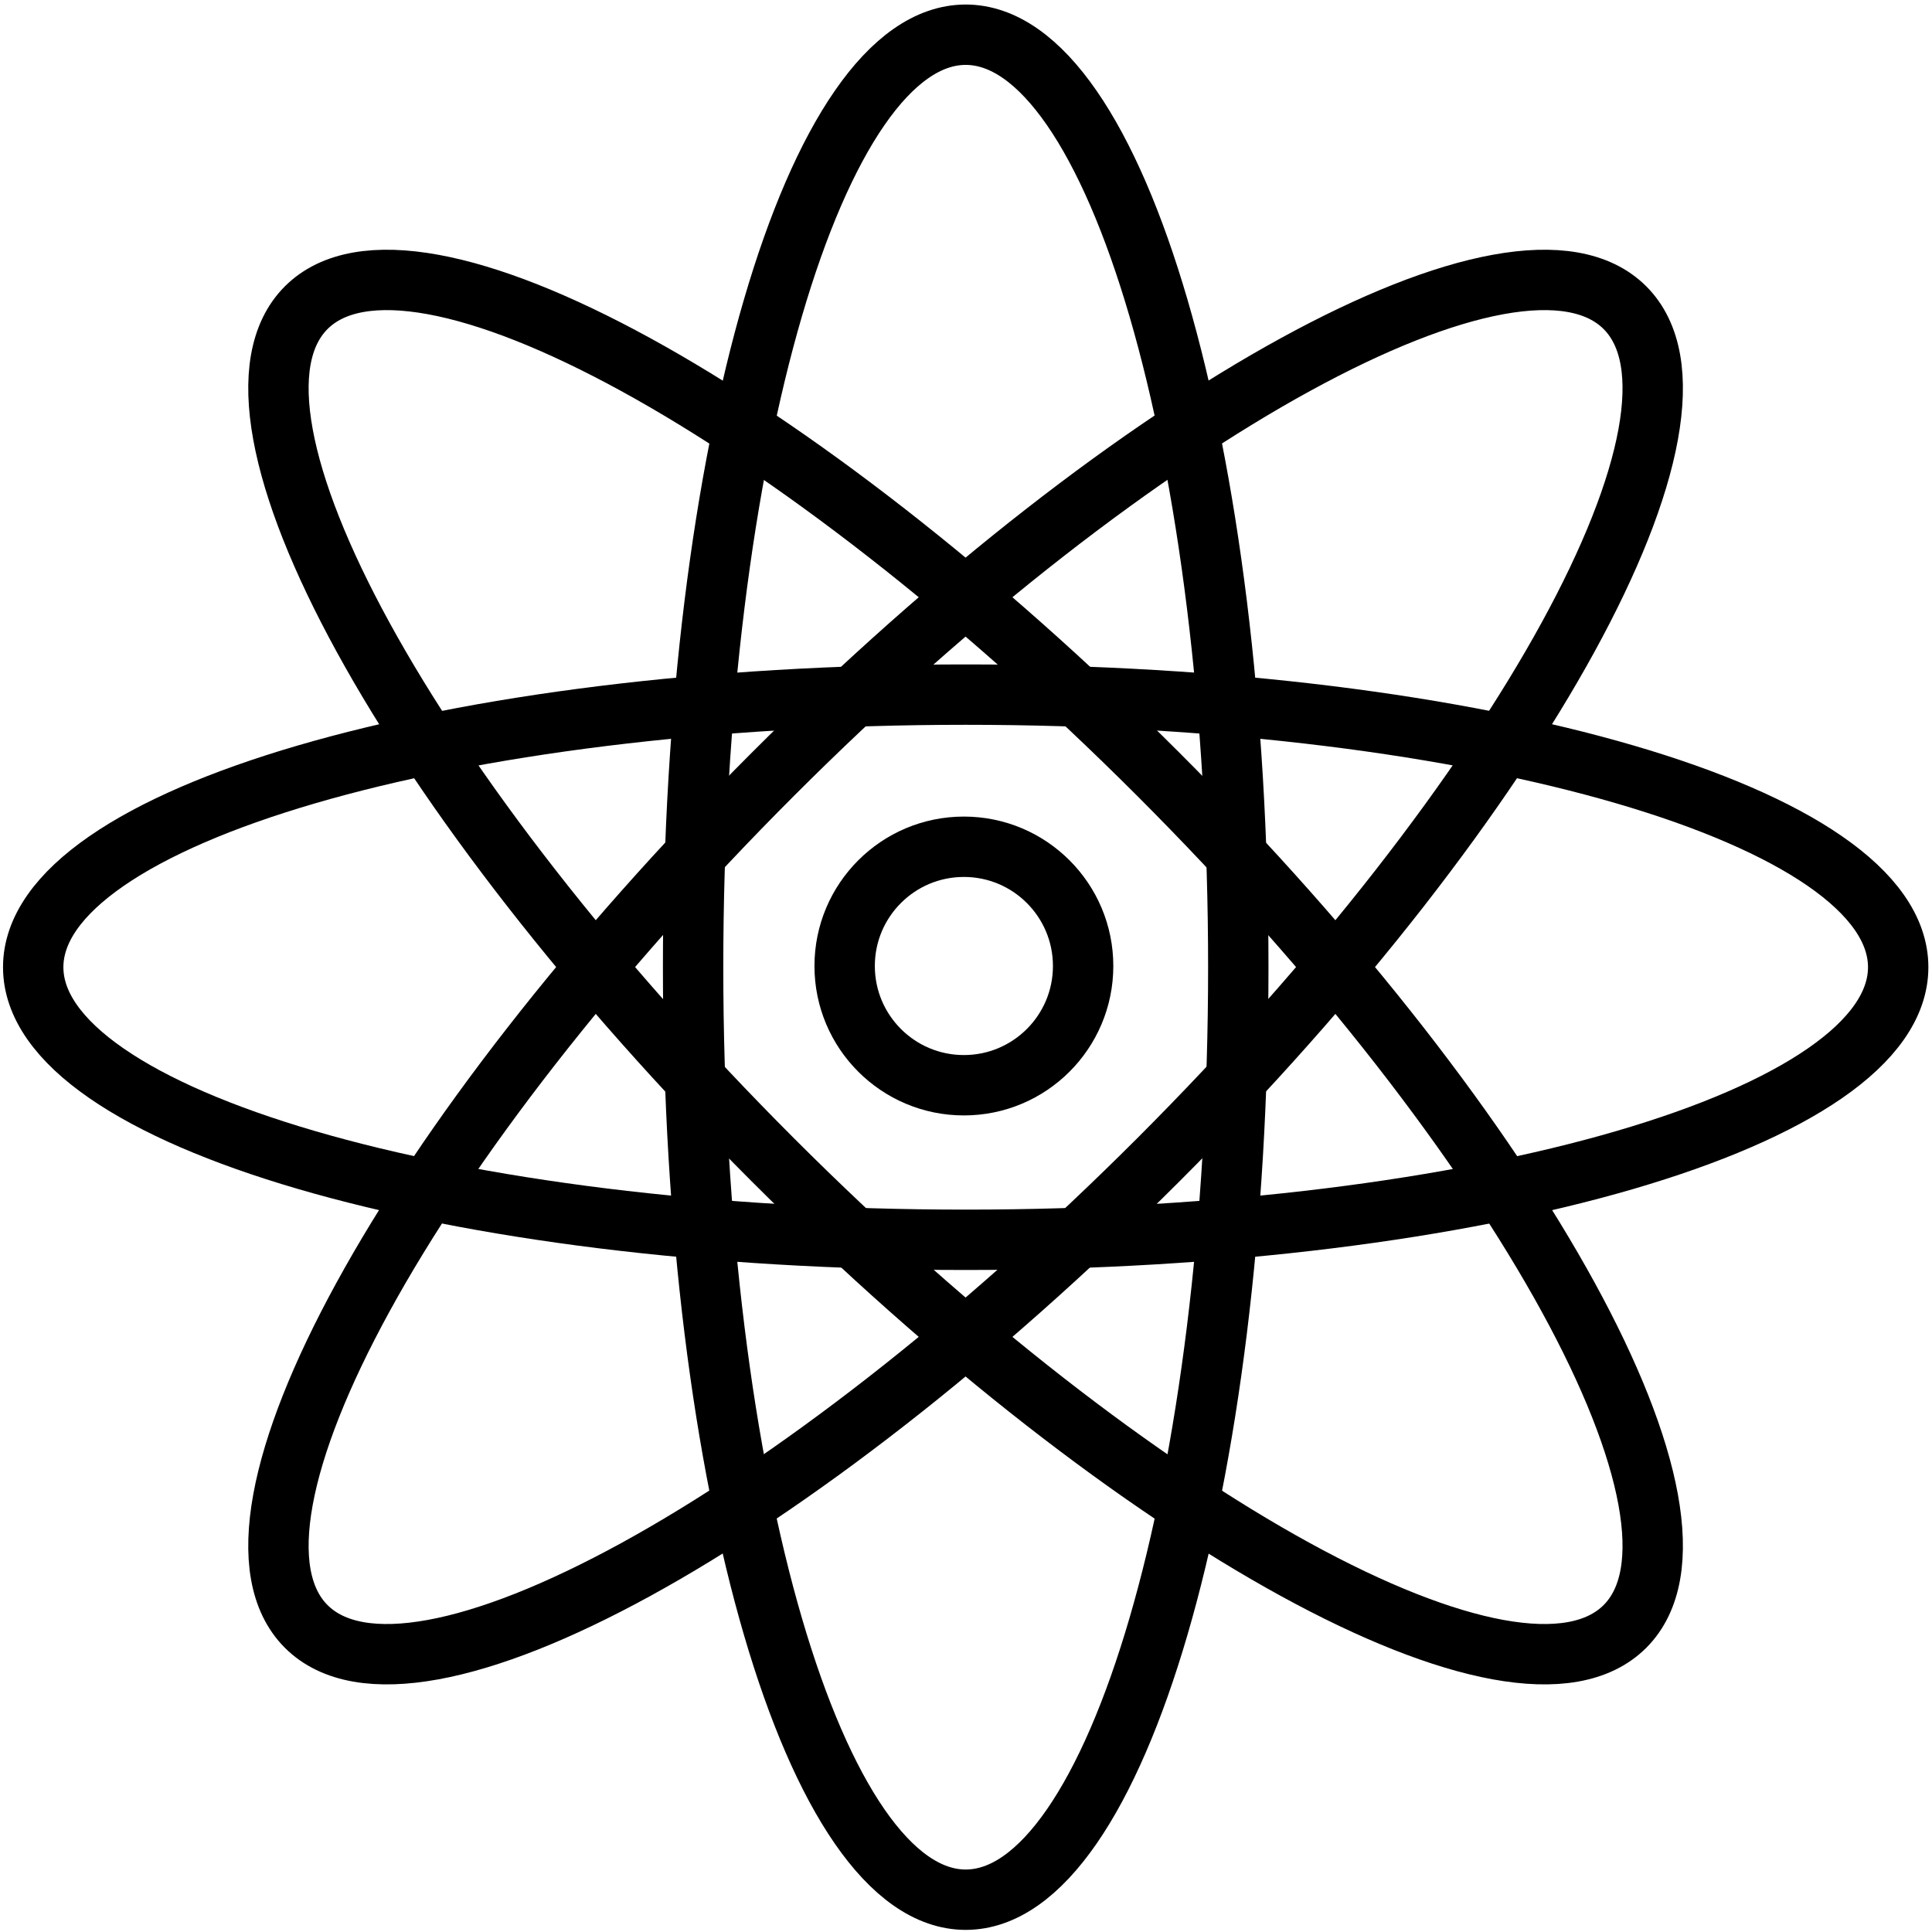
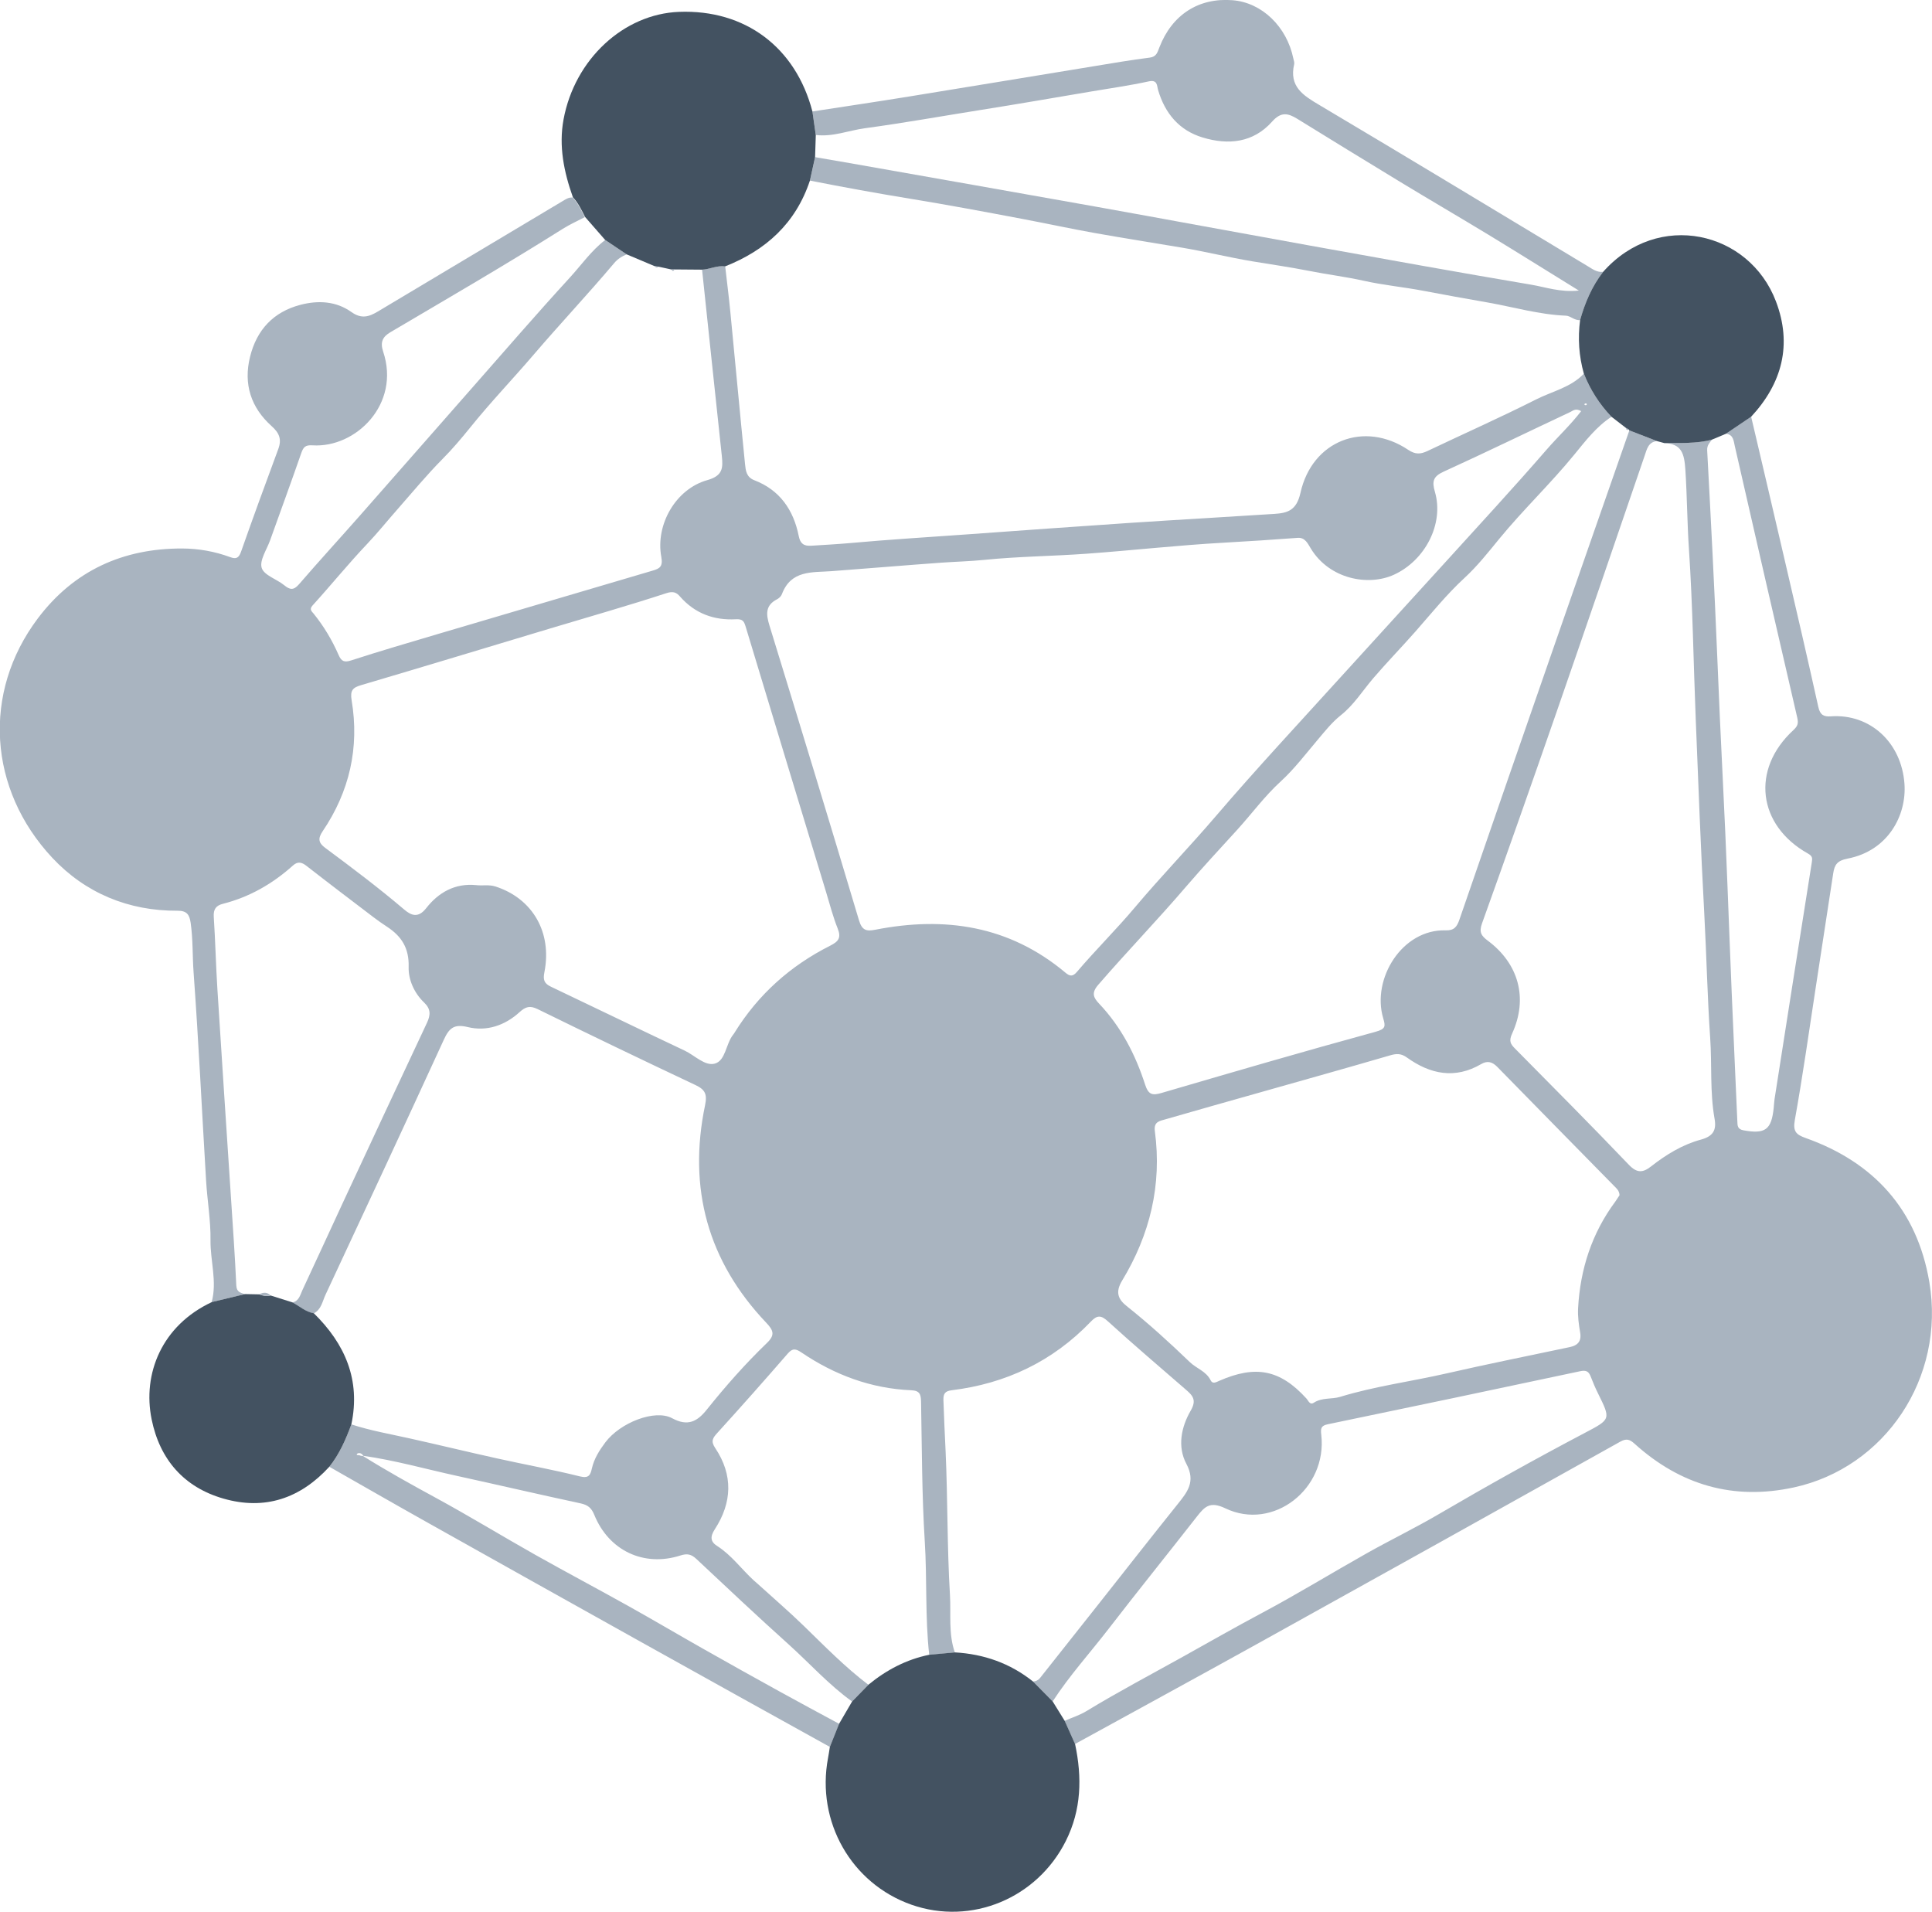
- <svg xmlns="http://www.w3.org/2000/svg" viewBox="0 0 64 64">
-   <defs>
-     <style>.cls-1{fill:none;stroke:#000;stroke-linecap:round;stroke-linejoin:round;stroke-width:2px;}</style>
-   </defs>
-   <g data-name="Layer 45" id="Layer_45">
-     <circle class="cls-1" cx="31.93" cy="32" r="3.95" />
-     <ellipse class="cls-1" cx="31.99" cy="32.04" rx="30.89" ry="9.03" />
-     <ellipse class="cls-1" cx="31.99" cy="32.04" rx="9.03" ry="30.89" />
-     <ellipse class="cls-1" cx="31.99" cy="32.04" rx="9.03" ry="30.89" transform="translate(-13.29 32) rotate(-45)" />
-     <ellipse class="cls-1" cx="31.99" cy="32.04" rx="30.89" ry="9.03" transform="translate(-13.29 32) rotate(-45)" />
-   </g>
+ <svg xmlns="http://www.w3.org/2000/svg" width="95" height="94" viewBox="0 0 95 94" fill="none">
+   <path d="M40.804 85.894C37.788 84.221 34.771 82.55 31.758 80.868C28.144 78.854 24.532 76.832 20.921 74.807C19.34 73.921 17.769 73.016 16.194 72.12C16.691 71.498 17.004 70.779 17.277 70.037C18.221 70.345 19.201 70.514 20.166 70.73C21.6 71.049 23.026 71.397 24.46 71.713C25.811 72.013 27.173 72.259 28.516 72.594C28.944 72.7 29.03 72.534 29.102 72.21C29.212 71.719 29.476 71.307 29.768 70.918C30.49 69.956 32.2 69.274 33.053 69.735C33.829 70.154 34.295 69.887 34.757 69.307C35.678 68.157 36.651 67.053 37.711 66.034C38.12 65.641 38.037 65.415 37.671 65.031C34.811 62.016 33.818 58.435 34.669 54.344C34.784 53.793 34.666 53.572 34.193 53.349C31.598 52.125 29.011 50.882 26.437 49.618C26.055 49.43 25.838 49.501 25.549 49.765C24.827 50.425 23.928 50.727 23.002 50.501C22.314 50.332 22.079 50.564 21.82 51.13C19.899 55.317 17.954 59.495 16.003 63.668C15.854 63.989 15.797 64.395 15.426 64.578C15.019 64.513 14.719 64.224 14.369 64.041C14.703 63.981 14.759 63.673 14.872 63.431C15.533 62.022 16.177 60.604 16.833 59.193C18.216 56.222 19.602 53.251 20.996 50.288C21.177 49.901 21.186 49.612 20.857 49.296C20.367 48.83 20.075 48.168 20.094 47.546C20.121 46.617 19.744 46.039 19.043 45.576C18.813 45.426 18.588 45.268 18.369 45.102C17.269 44.265 16.164 43.428 15.075 42.578C14.837 42.39 14.642 42.346 14.409 42.553C13.406 43.455 12.269 44.107 10.963 44.439C10.626 44.524 10.487 44.701 10.511 45.08C10.589 46.265 10.615 47.454 10.69 48.639C10.904 52.054 11.134 55.467 11.357 58.882C11.45 60.321 11.555 61.763 11.619 63.205C11.635 63.542 11.835 63.559 12.041 63.635C11.496 63.766 10.953 63.897 10.407 64.028C10.685 63.008 10.337 61.997 10.351 60.978C10.364 60.005 10.193 59.032 10.134 58.056C9.928 54.641 9.767 51.22 9.519 47.808C9.46 46.996 9.492 46.178 9.374 45.369C9.315 44.968 9.184 44.777 8.729 44.78C6.322 44.796 4.192 43.911 2.571 42.177C-0.575 38.814 -0.886 34.055 1.859 30.408C3.638 28.045 6.062 26.961 8.959 26.969C9.757 26.972 10.554 27.111 11.311 27.391C11.608 27.5 11.739 27.448 11.854 27.124C12.448 25.434 13.063 23.753 13.684 22.077C13.861 21.597 13.735 21.289 13.352 20.948C12.344 20.043 11.961 18.89 12.296 17.541C12.627 16.206 13.451 15.336 14.765 14.99C15.64 14.759 16.525 14.805 17.274 15.339C17.772 15.693 18.136 15.582 18.582 15.315C21.603 13.505 24.631 11.706 27.652 9.896C27.812 9.801 27.959 9.695 28.157 9.714C28.42 9.994 28.585 10.338 28.754 10.678C28.393 10.867 28.018 11.033 27.673 11.251C24.896 13.001 22.039 14.658 19.198 16.334C18.829 16.552 18.679 16.805 18.842 17.293C19.701 19.872 17.499 22.03 15.372 21.897C15.006 21.872 14.915 21.987 14.808 22.295C14.313 23.723 13.791 25.14 13.283 26.563C13.12 27.021 12.753 27.552 12.868 27.923C12.983 28.288 13.606 28.473 13.976 28.776C14.257 29.005 14.436 29.035 14.701 28.73C15.698 27.574 16.729 26.451 17.737 25.306C19.57 23.227 21.394 21.139 23.227 19.057C24.816 17.252 26.386 15.432 28.01 13.66C28.585 13.033 29.078 12.319 29.76 11.799C30.113 12.036 30.463 12.27 30.817 12.507C30.579 12.603 30.367 12.736 30.199 12.938C28.909 14.467 27.539 15.922 26.242 17.438C25.212 18.642 24.115 19.784 23.12 21.022C22.694 21.548 22.242 22.085 21.758 22.57C20.982 23.355 20.281 24.203 19.554 25.031C19.053 25.598 18.575 26.195 18.061 26.737C17.127 27.721 16.276 28.773 15.367 29.773C15.193 29.967 15.332 30.062 15.428 30.18C15.926 30.798 16.33 31.474 16.648 32.202C16.787 32.521 16.929 32.583 17.277 32.469C18.687 32.011 20.113 31.597 21.533 31.174C25.057 30.13 28.58 29.092 32.103 28.054C32.432 27.956 32.606 27.863 32.518 27.386C32.221 25.789 33.235 24.036 34.784 23.606C35.544 23.393 35.557 23.006 35.493 22.415C35.164 19.362 34.846 16.309 34.522 13.257C34.907 13.238 35.266 13.039 35.659 13.096C35.742 13.835 35.838 14.573 35.91 15.315C36.154 17.817 36.384 20.321 36.635 22.823C36.667 23.126 36.694 23.458 37.088 23.611C38.334 24.088 39.017 25.061 39.276 26.358C39.348 26.718 39.514 26.857 39.889 26.833C40.528 26.792 41.165 26.759 41.804 26.702C43.738 26.527 45.675 26.41 47.612 26.271C50.279 26.08 52.944 25.884 55.611 25.707C57.96 25.552 60.312 25.421 62.661 25.268C63.311 25.227 63.752 25.099 63.945 24.238C64.515 21.66 67.086 20.67 69.247 22.12C69.598 22.355 69.852 22.335 70.189 22.177C71.974 21.327 73.782 20.526 75.545 19.634C76.332 19.237 77.241 19.051 77.883 18.373C78.202 19.169 78.654 19.874 79.24 20.493C78.504 20.97 77.963 21.679 77.426 22.335C76.246 23.783 74.892 25.064 73.71 26.508C73.18 27.157 72.637 27.841 72.016 28.413C71.133 29.226 70.382 30.163 69.595 31.057C68.913 31.831 68.188 32.575 67.516 33.36C67.003 33.962 66.564 34.668 65.935 35.164C65.494 35.516 65.157 35.944 64.798 36.369C64.207 37.067 63.637 37.819 62.979 38.419C62.174 39.155 61.54 40.029 60.818 40.82C59.986 41.733 59.135 42.649 58.324 43.592C56.92 45.233 55.416 46.789 54.001 48.424C53.656 48.822 53.763 49.051 54.049 49.353C55.122 50.484 55.828 51.845 56.304 53.319C56.47 53.834 56.663 53.872 57.12 53.739C60.622 52.714 64.124 51.692 67.645 50.73C68.145 50.593 68.129 50.457 68.014 50.065C67.439 48.121 68.948 45.679 71.088 45.745C71.503 45.758 71.639 45.57 71.76 45.224C73.327 40.673 74.903 36.124 76.484 31.578C77.691 28.103 78.908 24.633 80.12 21.158C80.572 21.335 81.027 21.512 81.479 21.687C81.051 21.733 80.981 22.079 80.869 22.412C79.43 26.614 77.993 30.817 76.538 35.014C75.334 38.484 74.114 41.951 72.872 45.407C72.72 45.832 72.835 46.012 73.153 46.249C74.681 47.383 75.146 49.092 74.355 50.817C74.183 51.193 74.274 51.335 74.502 51.564C76.374 53.458 78.255 55.347 80.096 57.274C80.497 57.694 80.789 57.663 81.185 57.353C81.928 56.77 82.736 56.276 83.638 56.034C84.24 55.87 84.408 55.568 84.309 55.012C84.074 53.695 84.184 52.362 84.093 51.035C83.954 49.013 83.913 46.985 83.804 44.96C83.63 41.752 83.509 38.539 83.381 35.328C83.269 32.556 83.234 29.776 83.049 27.01C82.961 25.71 82.958 24.404 82.873 23.101C82.819 22.286 82.685 21.826 81.843 21.785C82.624 21.769 83.413 21.82 84.181 21.613C84.066 21.774 83.932 21.886 83.945 22.147C84.127 25.522 84.301 28.896 84.44 32.273C84.523 34.276 84.609 36.279 84.711 38.282C84.89 41.798 85.005 45.32 85.152 48.838C85.24 50.934 85.337 53.03 85.428 55.129C85.436 55.339 85.428 55.521 85.727 55.576C86.797 55.772 87.108 55.554 87.217 54.467C87.231 54.328 87.236 54.186 87.257 54.047C87.865 50.163 88.472 46.282 89.09 42.401C89.125 42.188 89.117 42.09 88.903 41.97C86.425 40.583 86.091 37.83 88.175 35.908C88.403 35.699 88.44 35.565 88.371 35.271C87.338 30.831 86.321 26.386 85.305 21.94C85.243 21.668 85.235 21.365 84.863 21.327C85.278 21.046 85.692 20.766 86.107 20.488C86.664 22.864 87.225 25.241 87.776 27.62C88.33 30 88.884 32.379 89.411 34.764C89.499 35.164 89.687 35.246 90.029 35.222C91.947 35.088 93.499 36.497 93.646 38.539C93.758 40.092 92.838 41.837 90.845 42.218C90.334 42.316 90.208 42.526 90.144 42.932C89.858 44.794 89.574 46.658 89.288 48.519C88.954 50.703 88.646 52.894 88.255 55.069C88.154 55.636 88.322 55.788 88.785 55.955C92.127 57.14 94.264 59.471 94.869 63.038C95.666 67.759 92.68 72.166 88.205 73.136C85.24 73.779 82.635 73.027 80.379 70.991C80.141 70.776 79.978 70.713 79.668 70.888C73.763 74.191 67.851 77.483 61.936 80.765C58.915 82.441 55.884 84.09 52.858 85.753C52.69 85.374 52.521 84.995 52.35 84.613C52.709 84.455 53.086 84.338 53.418 84.136C54.977 83.188 56.588 82.34 58.18 81.452C59.474 80.73 60.761 79.996 62.07 79.299C63.809 78.372 65.491 77.339 67.212 76.371C68.383 75.712 69.595 75.126 70.756 74.445C73.121 73.06 75.513 71.727 77.934 70.452C79.207 69.781 79.21 69.792 78.579 68.516C78.445 68.247 78.325 67.966 78.218 67.685C78.116 67.418 77.982 67.361 77.691 67.424C73.563 68.304 69.429 69.173 65.296 70.029C64.954 70.1 64.932 70.231 64.97 70.552C65.272 73.204 62.605 75.292 60.253 74.164C59.491 73.799 59.234 74.085 58.849 74.575C57.409 76.418 55.94 78.236 54.512 80.089C53.594 81.28 52.58 82.395 51.759 83.662C51.438 83.335 51.114 83.008 50.793 82.681C50.938 82.673 51.055 82.613 51.149 82.496C52.117 81.269 53.089 80.045 54.06 78.819C55.341 77.197 56.615 75.57 57.907 73.959C58.386 73.362 58.803 72.853 58.337 71.978C57.885 71.13 58.083 70.163 58.549 69.361C58.849 68.844 58.653 68.623 58.322 68.337C57.035 67.219 55.734 66.115 54.477 64.968C54.132 64.652 53.942 64.665 53.637 64.984C51.759 66.944 49.456 68.031 46.799 68.358C46.459 68.399 46.382 68.536 46.39 68.844C46.416 69.68 46.459 70.52 46.497 71.356C46.604 73.709 46.569 76.069 46.711 78.421C46.767 79.361 46.63 80.329 46.951 81.25C46.531 81.288 46.111 81.329 45.691 81.367C45.485 79.511 45.59 77.641 45.472 75.78C45.33 73.499 45.333 71.207 45.29 68.92C45.282 68.56 45.226 68.375 44.806 68.358C42.837 68.274 41.047 67.609 39.415 66.505C39.132 66.314 38.976 66.276 38.733 66.557C37.596 67.868 36.446 69.165 35.279 70.449C35.049 70.702 34.937 70.855 35.169 71.201C36.055 72.523 36.001 73.883 35.148 75.194C34.91 75.559 34.934 75.805 35.255 76.009C35.964 76.459 36.451 77.143 37.056 77.701C37.106 77.748 37.163 77.791 37.213 77.838C37.986 78.541 38.781 79.222 39.53 79.95C40.557 80.948 41.558 81.975 42.7 82.839C42.433 83.114 42.165 83.387 41.898 83.662C40.753 82.839 39.808 81.781 38.765 80.841C37.237 79.468 35.739 78.058 34.241 76.652C33.992 76.418 33.789 76.374 33.455 76.483C31.665 77.058 29.942 76.249 29.225 74.491C29.083 74.139 28.904 73.998 28.553 73.921C26.523 73.485 24.503 73.014 22.472 72.569C20.934 72.234 19.417 71.801 17.855 71.58C17.793 71.466 17.697 71.438 17.579 71.474C17.563 71.479 17.552 71.509 17.542 71.528C17.643 71.55 17.748 71.569 17.849 71.591C19.019 72.324 20.225 72.992 21.437 73.651C23.085 74.548 24.688 75.529 26.322 76.45C27.844 77.306 29.388 78.124 30.91 78.974C32.154 79.669 33.382 80.394 34.624 81.097C35.852 81.792 37.085 82.482 38.321 83.163C39.297 83.703 40.282 84.229 41.264 84.76C41.109 85.134 40.956 85.513 40.804 85.894ZM77.749 20.215C77.479 20.057 77.343 20.196 77.212 20.259C75.136 21.234 73.073 22.24 70.986 23.191C70.475 23.426 70.403 23.66 70.558 24.186C71.013 25.745 70.085 27.552 68.544 28.258C67.281 28.836 65.374 28.476 64.459 26.977C64.309 26.732 64.175 26.416 63.806 26.446C62.602 26.538 61.395 26.614 60.189 26.683C57.939 26.808 55.694 27.061 53.444 27.225C51.759 27.348 50.066 27.359 48.388 27.53C47.682 27.601 46.975 27.617 46.272 27.667C44.477 27.797 42.682 27.95 40.886 28.084C39.931 28.154 38.896 28.021 38.447 29.217C38.409 29.318 38.307 29.416 38.211 29.465C37.625 29.765 37.665 30.204 37.837 30.76C39.321 35.587 40.795 40.419 42.24 45.257C42.39 45.758 42.615 45.797 43.037 45.715C46.451 45.044 49.624 45.508 52.388 47.824C52.602 48.004 52.746 48.032 52.955 47.786C53.878 46.702 54.897 45.696 55.812 44.608C57.104 43.074 58.495 41.638 59.798 40.114C61.797 37.778 63.897 35.53 65.962 33.251C67.653 31.387 69.354 29.534 71.045 27.672C72.725 25.821 74.421 23.987 76.059 22.098C76.602 21.474 77.222 20.899 77.749 20.215ZM23.414 43.521C23.727 43.559 24.043 43.485 24.366 43.589C26.183 44.178 27.157 45.835 26.769 47.803C26.694 48.176 26.756 48.356 27.087 48.514C29.284 49.558 31.469 50.623 33.669 51.659C34.163 51.894 34.666 52.431 35.148 52.297C35.68 52.15 35.688 51.335 36.044 50.882C36.074 50.847 36.1 50.809 36.124 50.768C37.288 48.89 38.872 47.481 40.82 46.5C41.224 46.295 41.376 46.118 41.191 45.655C40.959 45.074 40.801 44.461 40.619 43.859C39.3 39.517 37.981 35.175 36.67 30.828C36.587 30.553 36.531 30.43 36.183 30.449C35.113 30.507 34.172 30.171 33.436 29.329C33.265 29.13 33.101 29.057 32.767 29.166C30.884 29.782 28.976 30.324 27.077 30.894C23.976 31.826 20.881 32.766 17.777 33.682C17.357 33.804 17.207 33.93 17.29 34.431C17.681 36.767 17.183 38.928 15.862 40.877C15.629 41.221 15.653 41.439 15.985 41.684C17.306 42.665 18.62 43.654 19.877 44.723C20.214 45.009 20.559 45.162 20.956 44.655C21.563 43.878 22.379 43.417 23.414 43.521ZM79.636 58.767C79.622 58.538 79.489 58.435 79.376 58.32C77.461 56.369 75.542 54.42 73.629 52.463C73.383 52.212 73.143 52.139 72.835 52.319C71.546 53.071 70.331 52.823 69.18 51.997C68.9 51.795 68.672 51.798 68.356 51.891C66.211 52.518 64.057 53.117 61.906 53.728C60.368 54.164 58.83 54.595 57.297 55.039C57.027 55.118 56.724 55.148 56.786 55.614C57.142 58.263 56.542 60.716 55.175 62.97C54.833 63.534 54.977 63.883 55.403 64.221C56.486 65.082 57.508 66.014 58.509 66.977C58.835 67.29 59.309 67.421 59.531 67.871C59.627 68.07 59.806 67.958 59.951 67.895C61.754 67.105 62.952 67.35 64.239 68.764C64.341 68.876 64.405 69.1 64.606 68.969C65.01 68.707 65.489 68.808 65.895 68.683C67.607 68.159 69.379 67.93 71.115 67.533C73.129 67.072 75.157 66.666 77.18 66.238C77.57 66.156 77.776 65.963 77.699 65.516C77.632 65.126 77.576 64.725 77.597 64.335C77.701 62.403 78.274 60.634 79.43 59.078C79.51 58.966 79.579 58.849 79.636 58.767ZM78.02 19.858C78.001 19.853 77.98 19.839 77.963 19.842C77.899 19.861 77.897 19.891 77.956 19.918C77.969 19.923 77.998 19.915 78.012 19.902C78.022 19.899 78.017 19.874 78.02 19.858Z" fill="#A9B4C0" />
+   <path d="M39.947 5.481C41.526 5.238 43.107 5.004 44.685 4.748C47.73 4.254 50.775 3.75 53.819 3.251C54.721 3.104 55.622 2.946 56.529 2.834C56.866 2.794 56.914 2.573 57.008 2.333C57.629 0.722 58.942 -0.123 60.612 0.011C62.048 0.125 63.276 1.308 63.597 2.881C63.616 2.971 63.656 3.072 63.637 3.156C63.38 4.257 64.073 4.688 64.873 5.162C69.285 7.781 73.672 10.441 78.071 13.088C78.306 13.229 78.531 13.404 78.83 13.366C78.285 14.072 77.942 14.878 77.699 15.737C77.431 15.772 77.225 15.53 77.003 15.522C75.684 15.47 74.421 15.097 73.137 14.87C72.083 14.685 71.021 14.497 69.97 14.295C69.015 14.113 68.017 14.02 67.067 13.807C66.174 13.608 65.261 13.497 64.368 13.319C63.458 13.14 62.514 13.003 61.591 12.851C60.422 12.657 59.255 12.366 58.091 12.172C56.666 11.935 55.229 11.706 53.806 11.453C52.631 11.243 51.446 10.986 50.269 10.763C48.439 10.417 46.606 10.073 44.771 9.774C43.118 9.504 41.47 9.204 39.827 8.88C39.913 8.495 39.998 8.111 40.081 7.727C40.643 7.825 41.208 7.92 41.769 8.018C45.796 8.73 49.825 9.436 53.848 10.155C57.377 10.787 60.903 11.444 64.432 12.079C68.049 12.731 71.666 13.385 75.291 13.998C76.005 14.118 76.714 14.382 77.635 14.287C76.059 13.314 74.633 12.42 73.199 11.548C71.762 10.676 70.307 9.828 68.87 8.956C67.171 7.926 65.481 6.885 63.79 5.843C63.338 5.565 62.995 5.481 62.554 5.977C61.623 7.024 60.398 7.143 59.132 6.759C57.99 6.413 57.289 5.587 56.946 4.429C56.885 4.222 56.925 3.906 56.489 4.001C55.563 4.203 54.622 4.336 53.685 4.494C51.858 4.802 50.031 5.121 48.201 5.41C46.315 5.71 44.431 6.048 42.54 6.304C41.732 6.413 40.951 6.74 40.116 6.637C40.06 6.255 40.004 5.868 39.947 5.481Z" fill="#A9B4C0" />
+   <path d="M52.355 84.616C52.524 84.995 52.693 85.374 52.864 85.755C53.212 87.393 53.177 88.987 52.409 90.519C50.994 93.343 47.757 94.686 44.819 93.654C41.86 92.615 40.127 89.565 40.715 86.445C40.75 86.262 40.777 86.077 40.806 85.891C40.959 85.513 41.109 85.134 41.261 84.755C41.475 84.39 41.686 84.024 41.901 83.659C42.168 83.384 42.435 83.111 42.703 82.836C43.589 82.108 44.573 81.593 45.694 81.364C46.114 81.326 46.534 81.285 46.954 81.247C48.377 81.329 49.669 81.778 50.798 82.681C51.12 83.008 51.443 83.335 51.764 83.662C51.96 83.981 52.158 84.3 52.355 84.616Z" fill="#435261" />
+   <path d="M39.948 5.481C40.004 5.868 40.057 6.255 40.114 6.642C40.103 7.004 40.092 7.367 40.079 7.726C39.993 8.111 39.907 8.495 39.825 8.879C39.124 10.989 37.65 12.308 35.656 13.098C35.263 13.041 34.902 13.243 34.519 13.259C34.07 13.257 33.618 13.251 33.168 13.248C33.118 13.248 33.067 13.251 33.016 13.251C32.802 13.205 32.588 13.158 32.377 13.112C32.315 13.104 32.253 13.096 32.192 13.088C31.732 12.894 31.274 12.7 30.814 12.507C30.461 12.27 30.11 12.035 29.757 11.798C29.428 11.419 29.097 11.043 28.767 10.665C28.596 10.324 28.433 9.98 28.171 9.7C27.73 8.46 27.467 7.187 27.711 5.87C28.259 2.913 30.667 0.686 33.393 0.583C36.633 0.46 39.121 2.316 39.948 5.481Z" fill="#435261" />
+   <path d="M17.277 70.037C17.004 70.778 16.691 71.498 16.194 72.119C14.76 73.684 13.015 74.27 10.982 73.684C9.053 73.128 7.86 71.773 7.456 69.789C6.999 67.546 7.956 65.172 10.418 64.022C10.963 63.891 11.506 63.76 12.052 63.629C12.282 63.635 12.512 63.638 12.742 63.643C12.924 63.714 13.109 63.744 13.302 63.697C13.66 63.809 14.016 63.924 14.374 64.035C14.725 64.218 15.024 64.507 15.431 64.572C16.961 66.074 17.74 67.84 17.277 70.037Z" fill="#435261" />
+   <path d="M77.696 15.74C77.937 14.884 78.279 14.077 78.828 13.368C81.527 10.319 86.014 11.36 87.327 14.821C88.133 16.939 87.632 18.849 86.107 20.49C85.693 20.771 85.278 21.052 84.863 21.33C84.636 21.425 84.409 21.52 84.181 21.616C83.413 21.823 82.624 21.771 81.843 21.788C81.723 21.755 81.6 21.722 81.479 21.689C81.027 21.512 80.572 21.335 80.117 21.161L80.093 21.125C80.043 21.095 79.992 21.062 79.941 21.033C79.705 20.853 79.47 20.673 79.237 20.49C78.649 19.874 78.197 19.166 77.881 18.37C77.637 17.509 77.581 16.631 77.696 15.74Z" fill="#435261" />
+   <path d="M17.847 71.588C17.745 71.566 17.641 71.547 17.539 71.525C17.553 71.506 17.561 71.476 17.577 71.471C17.695 71.435 17.791 71.465 17.852 71.577C17.852 71.58 17.847 71.588 17.847 71.588Z" fill="#FEFEFE" />
+   <path d="M78.02 19.858C78.017 19.875 78.023 19.899 78.015 19.904C77.999 19.915 77.972 19.926 77.959 19.921C77.897 19.894 77.902 19.861 77.967 19.845C77.98 19.839 78.001 19.853 78.02 19.858Z" fill="#FEFEFE" />
+   <path d="M32.377 13.112C32.307 13.172 32.245 13.159 32.192 13.088C32.253 13.096 32.315 13.104 32.377 13.112Z" fill="#A9B4C0" />
+   <path d="M33.168 13.248C33.117 13.336 33.069 13.344 33.016 13.251C33.067 13.248 33.117 13.248 33.168 13.248Z" fill="#A9B4C0" />
+   <path d="M12.745 63.644C12.943 63.537 13.133 63.521 13.304 63.698C13.109 63.744 12.924 63.714 12.745 63.644Z" fill="#A9B4C0" />
+   <path d="M80.096 21.128C80.005 21.164 79.959 21.126 79.943 21.036C79.994 21.066 80.045 21.098 80.096 21.128Z" fill="#A9B4C0" />
</svg>
